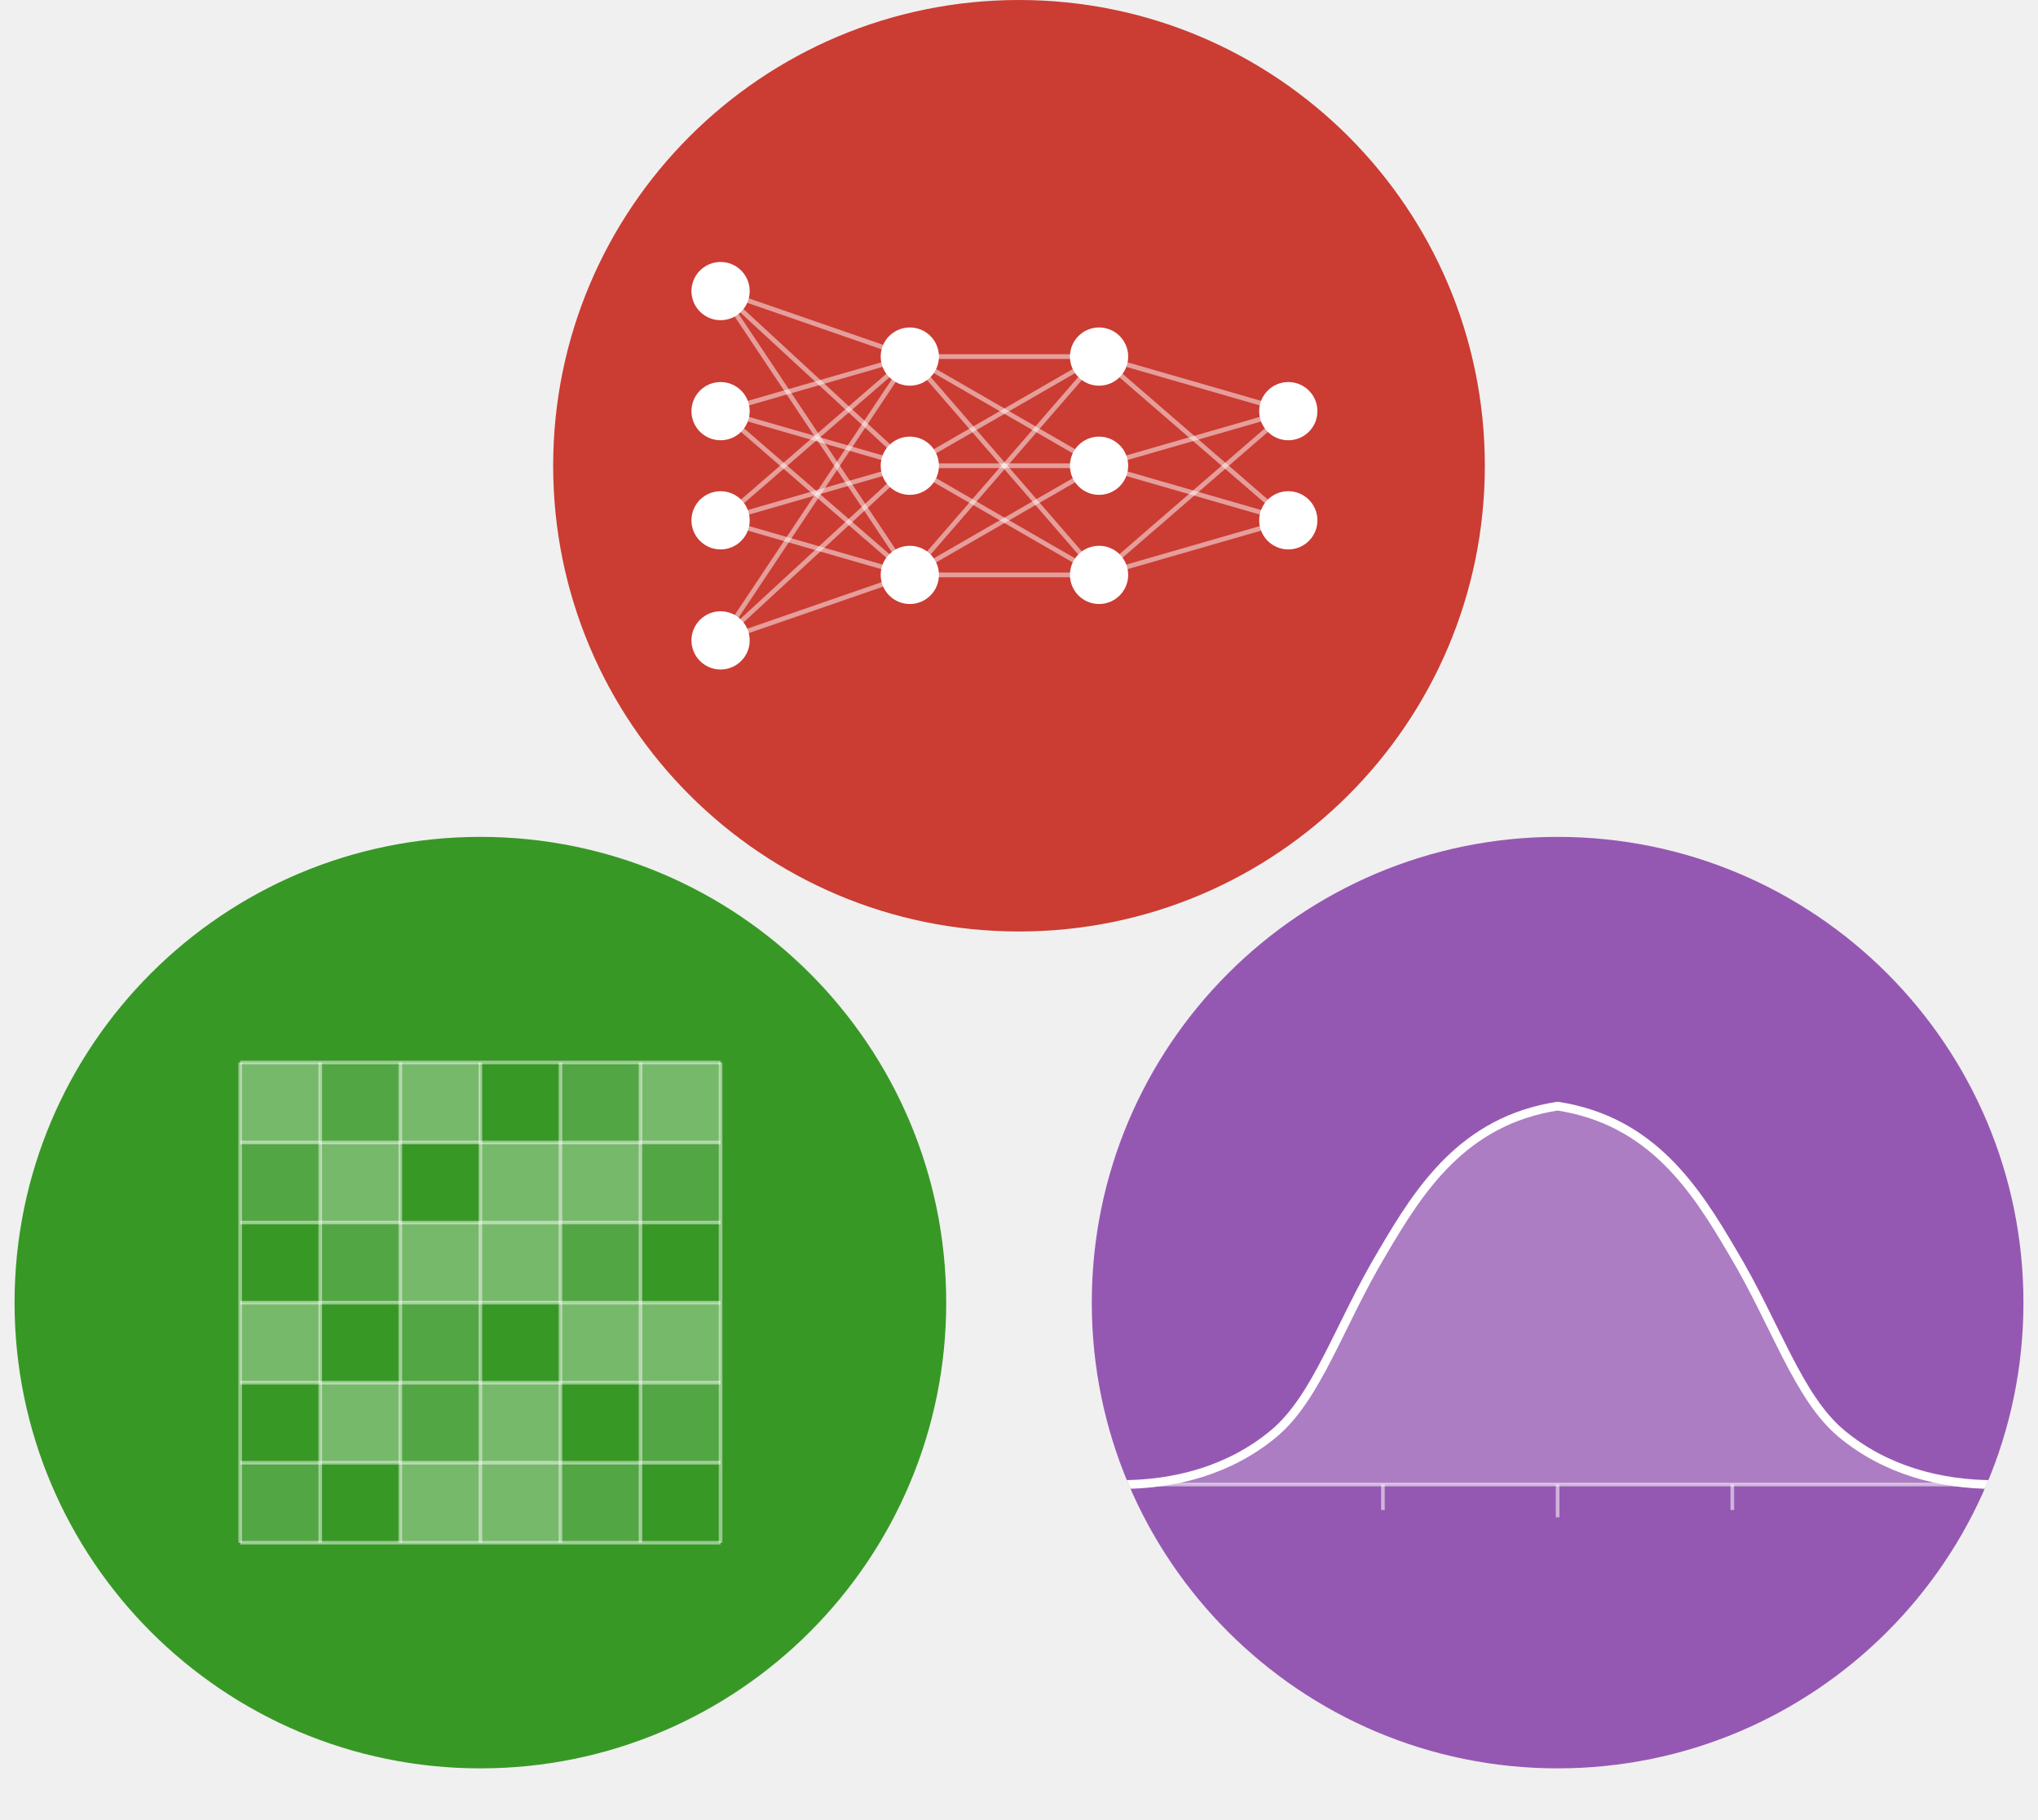
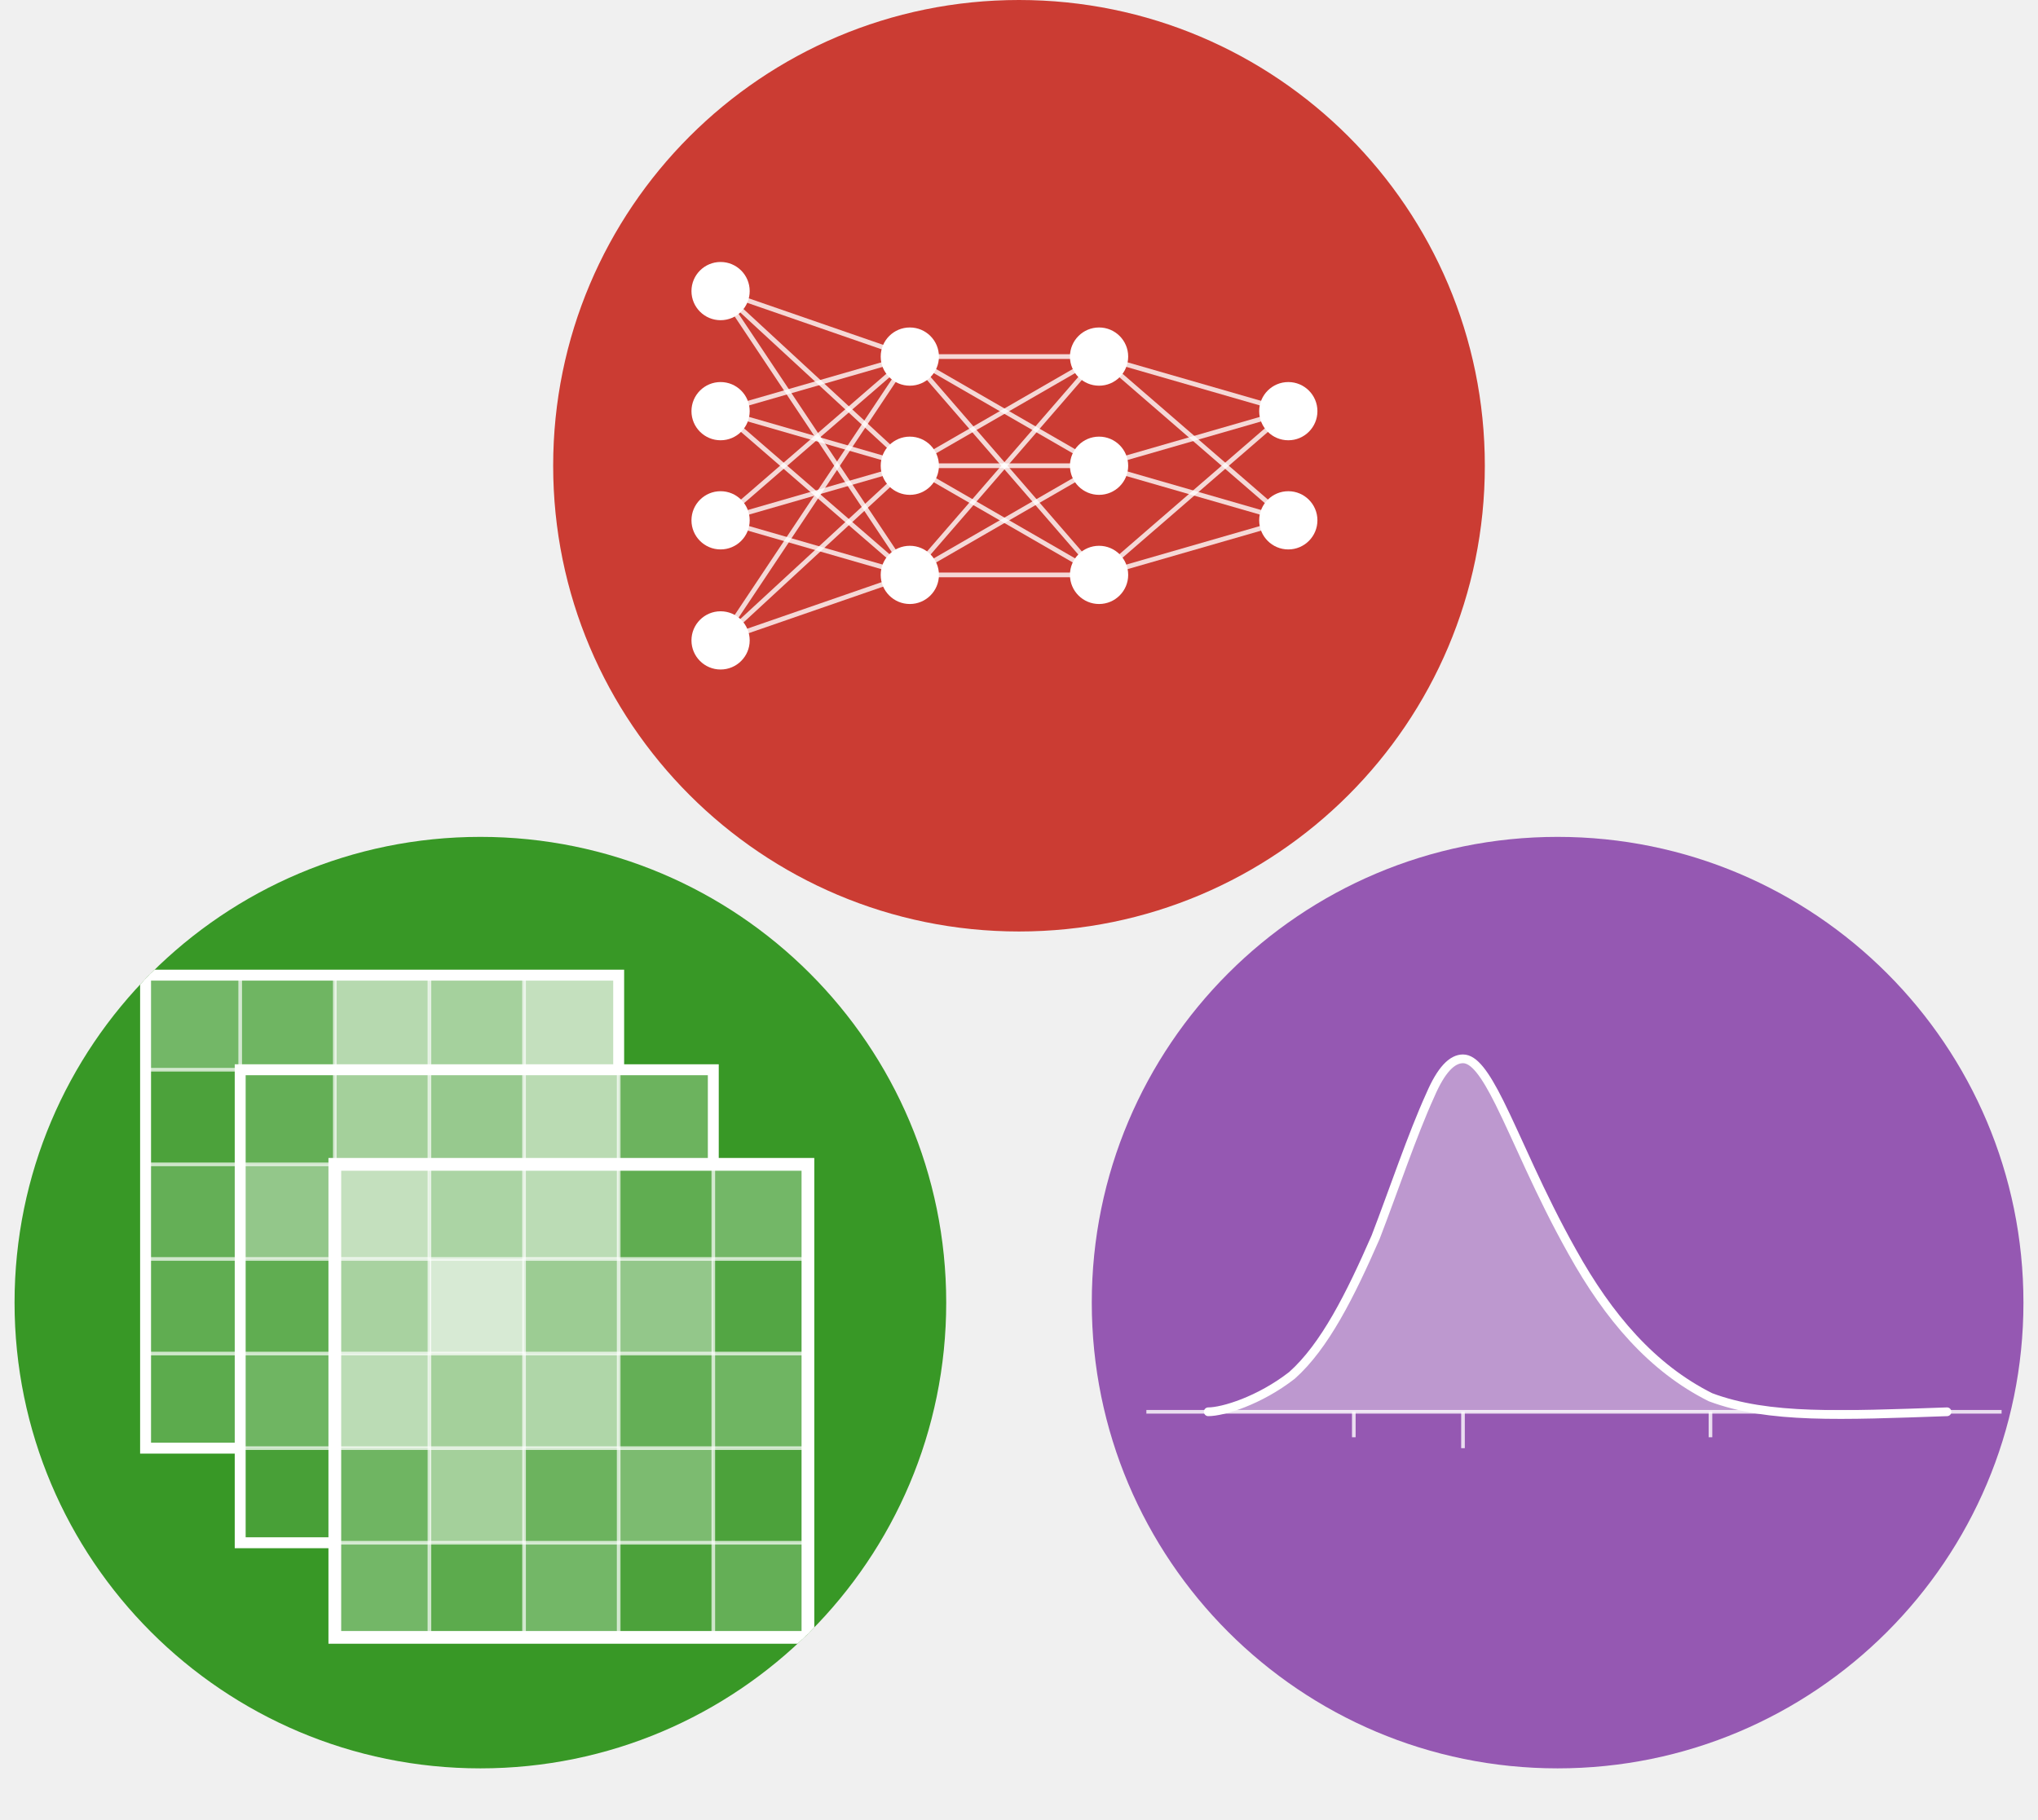
<svg xmlns="http://www.w3.org/2000/svg" width="560" height="500" viewBox="60 20 560 500">
  <defs>
    <clipPath id="cr">
      <circle cx="340" cy="148" r="128" />
    </clipPath>
    <clipPath id="cg">
      <circle cx="192" cy="378" r="128" />
    </clipPath>
    <clipPath id="cp">
      <circle cx="488" cy="378" r="128" />
    </clipPath>
  </defs>
  <circle cx="340" cy="148" r="128" fill="#CB3C33" />
  <g clip-path="url(#cr)">
-     <line x1="258" y1="100" x2="310" y2="118" stroke="rgba(255,255,255,0.50)" stroke-width="1.3" />
-     <line x1="258" y1="100" x2="310" y2="148" stroke="rgba(255,255,255,0.50)" stroke-width="1.3" />
-     <line x1="258" y1="100" x2="310" y2="178" stroke="rgba(255,255,255,0.50)" stroke-width="1.3" />
-     <line x1="258" y1="133" x2="310" y2="118" stroke="rgba(255,255,255,0.50)" stroke-width="1.3" />
-     <line x1="258" y1="133" x2="310" y2="148" stroke="rgba(255,255,255,0.50)" stroke-width="1.3" />
-     <line x1="258" y1="133" x2="310" y2="178" stroke="rgba(255,255,255,0.50)" stroke-width="1.3" />
-     <line x1="258" y1="163" x2="310" y2="118" stroke="rgba(255,255,255,0.50)" stroke-width="1.3" />
-     <line x1="258" y1="163" x2="310" y2="148" stroke="rgba(255,255,255,0.50)" stroke-width="1.3" />
-     <line x1="258" y1="163" x2="310" y2="178" stroke="rgba(255,255,255,0.50)" stroke-width="1.3" />
-     <line x1="258" y1="196" x2="310" y2="118" stroke="rgba(255,255,255,0.50)" stroke-width="1.3" />
-     <line x1="258" y1="196" x2="310" y2="148" stroke="rgba(255,255,255,0.50)" stroke-width="1.3" />
-     <line x1="258" y1="196" x2="310" y2="178" stroke="rgba(255,255,255,0.50)" stroke-width="1.3" />
-     <line x1="310" y1="118" x2="362" y2="118" stroke="rgba(255,255,255,0.50)" stroke-width="1.3" />
-     <line x1="310" y1="118" x2="362" y2="148" stroke="rgba(255,255,255,0.50)" stroke-width="1.3" />
-     <line x1="310" y1="118" x2="362" y2="178" stroke="rgba(255,255,255,0.50)" stroke-width="1.3" />
-     <line x1="310" y1="148" x2="362" y2="118" stroke="rgba(255,255,255,0.50)" stroke-width="1.3" />
-     <line x1="310" y1="148" x2="362" y2="148" stroke="rgba(255,255,255,0.50)" stroke-width="1.3" />
-     <line x1="310" y1="148" x2="362" y2="178" stroke="rgba(255,255,255,0.50)" stroke-width="1.3" />
-     <line x1="310" y1="178" x2="362" y2="118" stroke="rgba(255,255,255,0.50)" stroke-width="1.3" />
-     <line x1="310" y1="178" x2="362" y2="148" stroke="rgba(255,255,255,0.50)" stroke-width="1.3" />
-     <line x1="310" y1="178" x2="362" y2="178" stroke="rgba(255,255,255,0.50)" stroke-width="1.3" />
-     <line x1="362" y1="118" x2="414" y2="133" stroke="rgba(255,255,255,0.50)" stroke-width="1.3" />
-     <line x1="362" y1="118" x2="414" y2="163" stroke="rgba(255,255,255,0.50)" stroke-width="1.3" />
-     <line x1="362" y1="148" x2="414" y2="133" stroke="rgba(255,255,255,0.50)" stroke-width="1.3" />
-     <line x1="362" y1="148" x2="414" y2="163" stroke="rgba(255,255,255,0.50)" stroke-width="1.3" />
-     <line x1="362" y1="178" x2="414" y2="133" stroke="rgba(255,255,255,0.50)" stroke-width="1.3" />
-     <line x1="362" y1="178" x2="414" y2="163" stroke="rgba(255,255,255,0.50)" stroke-width="1.3" />
+     <line x1="258" y1="100" x2="310" y2="118" stroke="rgba(255,255,255,0.80)" stroke-width="1.3" />
+     <line x1="258" y1="100" x2="310" y2="148" stroke="rgba(255,255,255,0.80)" stroke-width="1.3" />
+     <line x1="258" y1="100" x2="310" y2="178" stroke="rgba(255,255,255,0.80)" stroke-width="1.3" />
+     <line x1="258" y1="133" x2="310" y2="118" stroke="rgba(255,255,255,0.80)" stroke-width="1.3" />
+     <line x1="258" y1="133" x2="310" y2="148" stroke="rgba(255,255,255,0.80)" stroke-width="1.3" />
+     <line x1="258" y1="133" x2="310" y2="178" stroke="rgba(255,255,255,0.80)" stroke-width="1.3" />
+     <line x1="258" y1="163" x2="310" y2="118" stroke="rgba(255,255,255,0.80)" stroke-width="1.3" />
+     <line x1="258" y1="163" x2="310" y2="148" stroke="rgba(255,255,255,0.80)" stroke-width="1.3" />
+     <line x1="258" y1="163" x2="310" y2="178" stroke="rgba(255,255,255,0.80)" stroke-width="1.3" />
+     <line x1="258" y1="196" x2="310" y2="118" stroke="rgba(255,255,255,0.80)" stroke-width="1.3" />
+     <line x1="258" y1="196" x2="310" y2="148" stroke="rgba(255,255,255,0.80)" stroke-width="1.3" />
+     <line x1="258" y1="196" x2="310" y2="178" stroke="rgba(255,255,255,0.80)" stroke-width="1.3" />
+     <line x1="310" y1="118" x2="362" y2="118" stroke="rgba(255,255,255,0.80)" stroke-width="1.3" />
+     <line x1="310" y1="118" x2="362" y2="148" stroke="rgba(255,255,255,0.80)" stroke-width="1.3" />
+     <line x1="310" y1="118" x2="362" y2="178" stroke="rgba(255,255,255,0.80)" stroke-width="1.3" />
+     <line x1="310" y1="148" x2="362" y2="118" stroke="rgba(255,255,255,0.80)" stroke-width="1.3" />
+     <line x1="310" y1="148" x2="362" y2="148" stroke="rgba(255,255,255,0.80)" stroke-width="1.3" />
+     <line x1="310" y1="148" x2="362" y2="178" stroke="rgba(255,255,255,0.80)" stroke-width="1.3" />
+     <line x1="310" y1="178" x2="362" y2="118" stroke="rgba(255,255,255,0.80)" stroke-width="1.3" />
+     <line x1="310" y1="178" x2="362" y2="148" stroke="rgba(255,255,255,0.80)" stroke-width="1.3" />
+     <line x1="310" y1="178" x2="362" y2="178" stroke="rgba(255,255,255,0.80)" stroke-width="1.3" />
+     <line x1="362" y1="118" x2="414" y2="133" stroke="rgba(255,255,255,0.80)" stroke-width="1.3" />
+     <line x1="362" y1="118" x2="414" y2="163" stroke="rgba(255,255,255,0.80)" stroke-width="1.3" />
+     <line x1="362" y1="148" x2="414" y2="133" stroke="rgba(255,255,255,0.80)" stroke-width="1.3" />
+     <line x1="362" y1="148" x2="414" y2="163" stroke="rgba(255,255,255,0.80)" stroke-width="1.3" />
+     <line x1="362" y1="178" x2="414" y2="133" stroke="rgba(255,255,255,0.80)" stroke-width="1.3" />
+     <line x1="362" y1="178" x2="414" y2="163" stroke="rgba(255,255,255,0.80)" stroke-width="1.3" />
    <circle cx="258" cy="100" r="8" fill="white" />
    <circle cx="258" cy="133" r="8" fill="white" />
    <circle cx="258" cy="163" r="8" fill="white" />
    <circle cx="258" cy="196" r="8" fill="white" />
    <circle cx="310" cy="118" r="8" fill="white" />
    <circle cx="310" cy="148" r="8" fill="white" />
    <circle cx="310" cy="178" r="8" fill="white" />
    <circle cx="362" cy="118" r="8" fill="white" />
    <circle cx="362" cy="148" r="8" fill="white" />
    <circle cx="362" cy="178" r="8" fill="white" />
    <circle cx="414" cy="133" r="8" fill="white" />
    <circle cx="414" cy="163" r="8" fill="white" />
  </g>
  <circle cx="192" cy="378" r="128" fill="#389826" />
  <g clip-path="url(#cg)">
-     <g transform="translate(126,312)">
-       <rect x="0" y="0" width="22" height="22" fill="rgba(255,255,255,0.32)" />
-       <rect x="22" y="0" width="22" height="22" fill="rgba(255,255,255,0.14)" />
-       <rect x="44" y="0" width="22" height="22" fill="rgba(255,255,255,0.32)" />
-       <rect x="88" y="0" width="22" height="22" fill="rgba(255,255,255,0.14)" />
-       <rect x="110" y="0" width="22" height="22" fill="rgba(255,255,255,0.32)" />
-       <rect x="0" y="22" width="22" height="22" fill="rgba(255,255,255,0.14)" />
-       <rect x="22" y="22" width="22" height="22" fill="rgba(255,255,255,0.32)" />
-       <rect x="66" y="22" width="22" height="22" fill="rgba(255,255,255,0.32)" />
-       <rect x="88" y="22" width="22" height="22" fill="rgba(255,255,255,0.32)" />
-       <rect x="110" y="22" width="22" height="22" fill="rgba(255,255,255,0.14)" />
-       <rect x="22" y="44" width="22" height="22" fill="rgba(255,255,255,0.14)" />
-       <rect x="44" y="44" width="22" height="22" fill="rgba(255,255,255,0.32)" />
-       <rect x="66" y="44" width="22" height="22" fill="rgba(255,255,255,0.32)" />
-       <rect x="88" y="44" width="22" height="22" fill="rgba(255,255,255,0.14)" />
-       <rect x="0" y="66" width="22" height="22" fill="rgba(255,255,255,0.32)" />
-       <rect x="44" y="66" width="22" height="22" fill="rgba(255,255,255,0.14)" />
-       <rect x="88" y="66" width="22" height="22" fill="rgba(255,255,255,0.32)" />
-       <rect x="110" y="66" width="22" height="22" fill="rgba(255,255,255,0.32)" />
-       <rect x="22" y="88" width="22" height="22" fill="rgba(255,255,255,0.32)" />
-       <rect x="44" y="88" width="22" height="22" fill="rgba(255,255,255,0.14)" />
-       <rect x="66" y="88" width="22" height="22" fill="rgba(255,255,255,0.32)" />
-       <rect x="110" y="88" width="22" height="22" fill="rgba(255,255,255,0.14)" />
-       <rect x="0" y="110" width="22" height="22" fill="rgba(255,255,255,0.14)" />
-       <rect x="44" y="110" width="22" height="22" fill="rgba(255,255,255,0.32)" />
-       <rect x="66" y="110" width="22" height="22" fill="rgba(255,255,255,0.32)" />
-       <rect x="88" y="110" width="22" height="22" fill="rgba(255,255,255,0.14)" />
-       <line x1="0" y1="0" x2="132" y2="0" stroke="rgba(255,255,255,0.48)" stroke-width="1.0" />
-       <line x1="0" y1="22" x2="132" y2="22" stroke="rgba(255,255,255,0.48)" stroke-width="1.0" />
-       <line x1="0" y1="44" x2="132" y2="44" stroke="rgba(255,255,255,0.48)" stroke-width="1.0" />
-       <line x1="0" y1="66" x2="132" y2="66" stroke="rgba(255,255,255,0.48)" stroke-width="1.0" />
-       <line x1="0" y1="88" x2="132" y2="88" stroke="rgba(255,255,255,0.48)" stroke-width="1.0" />
-       <line x1="0" y1="110" x2="132" y2="110" stroke="rgba(255,255,255,0.48)" stroke-width="1.0" />
-       <line x1="0" y1="132" x2="132" y2="132" stroke="rgba(255,255,255,0.48)" stroke-width="1.0" />
-       <line x1="0" y1="0" x2="0" y2="132" stroke="rgba(255,255,255,0.48)" stroke-width="1.0" />
-       <line x1="22" y1="0" x2="22" y2="132" stroke="rgba(255,255,255,0.48)" stroke-width="1.0" />
-       <line x1="44" y1="0" x2="44" y2="132" stroke="rgba(255,255,255,0.48)" stroke-width="1.0" />
-       <line x1="66" y1="0" x2="66" y2="132" stroke="rgba(255,255,255,0.48)" stroke-width="1.0" />
-       <line x1="88" y1="0" x2="88" y2="132" stroke="rgba(255,255,255,0.48)" stroke-width="1.0" />
-       <line x1="110" y1="0" x2="110" y2="132" stroke="rgba(255,255,255,0.48)" stroke-width="1.0" />
-       <line x1="132" y1="0" x2="132" y2="132" stroke="rgba(255,255,255,0.48)" stroke-width="1.0" />
+     <g transform="translate(100,288)">
+       <rect x="0" y="0" width="130" height="130" fill="#389826" />
+       <rect x="0" y="0" width="26" height="26" fill="rgba(255,255,255,0.30)" />
+       <rect x="26" y="0" width="26" height="26" fill="rgba(255,255,255,0.28)" />
+       <rect x="52" y="0" width="26" height="26" fill="rgba(255,255,255,0.63)" />
+       <rect x="78" y="0" width="26" height="26" fill="rgba(255,255,255,0.55)" />
+       <rect x="104" y="0" width="26" height="26" fill="rgba(255,255,255,0.70)" />
+       <rect x="0" y="26" width="26" height="26" fill="rgba(255,255,255,0.10)" />
+       <rect x="26" y="26" width="26" height="26" fill="rgba(255,255,255,0.40)" />
+       <rect x="52" y="26" width="26" height="26" fill="rgba(255,255,255,0.42)" />
+       <rect x="78" y="26" width="26" height="26" fill="rgba(255,255,255,0.76)" />
+       <rect x="104" y="26" width="26" height="26" fill="rgba(255,255,255,0.52)" />
+       <rect x="0" y="52" width="26" height="26" fill="rgba(255,255,255,0.22)" />
+       <rect x="26" y="52" width="26" height="26" fill="rgba(255,255,255,0.12)" />
+       <rect x="52" y="52" width="26" height="26" fill="rgba(255,255,255,0.44)" />
+       <rect x="78" y="52" width="26" height="26" fill="rgba(255,255,255,0.60)" />
+       <rect x="104" y="52" width="26" height="26" fill="rgba(255,255,255,0.36)" />
+       <rect x="0" y="78" width="26" height="26" fill="rgba(255,255,255,0.20)" />
+       <rect x="26" y="78" width="26" height="26" fill="rgba(255,255,255,0.10)" />
+       <rect x="52" y="78" width="26" height="26" fill="rgba(255,255,255,0.32)" />
+       <rect x="78" y="78" width="26" height="26" fill="rgba(255,255,255,0.26)" />
+       <rect x="104" y="78" width="26" height="26" fill="rgba(255,255,255,0.40)" />
+       <rect x="0" y="104" width="26" height="26" fill="rgba(255,255,255,0.18)" />
+       <rect x="26" y="104" width="26" height="26" fill="rgba(255,255,255,0.08)" />
+       <rect x="52" y="104" width="26" height="26" fill="rgba(255,255,255,0.26)" />
+       <rect x="78" y="104" width="26" height="26" fill="rgba(255,255,255,0.14)" />
+       <rect x="104" y="104" width="26" height="26" fill="rgba(255,255,255,0.30)" />
+       <line x1="0" y1="0" x2="130" y2="0" stroke="rgba(255,255,255,0.70)" stroke-width="1.0" />
+       <line x1="0" y1="26" x2="130" y2="26" stroke="rgba(255,255,255,0.70)" stroke-width="1.0" />
+       <line x1="0" y1="52" x2="130" y2="52" stroke="rgba(255,255,255,0.70)" stroke-width="1.0" />
+       <line x1="0" y1="78" x2="130" y2="78" stroke="rgba(255,255,255,0.70)" stroke-width="1.0" />
+       <line x1="0" y1="104" x2="130" y2="104" stroke="rgba(255,255,255,0.70)" stroke-width="1.0" />
+       <line x1="0" y1="130" x2="130" y2="130" stroke="rgba(255,255,255,0.70)" stroke-width="1.0" />
+       <line x1="0" y1="0" x2="0" y2="130" stroke="rgba(255,255,255,0.70)" stroke-width="1.0" />
+       <line x1="26" y1="0" x2="26" y2="130" stroke="rgba(255,255,255,0.70)" stroke-width="1.0" />
+       <line x1="52" y1="0" x2="52" y2="130" stroke="rgba(255,255,255,0.70)" stroke-width="1.0" />
+       <line x1="78" y1="0" x2="78" y2="130" stroke="rgba(255,255,255,0.70)" stroke-width="1.0" />
+       <line x1="104" y1="0" x2="104" y2="130" stroke="rgba(255,255,255,0.70)" stroke-width="1.0" />
+       <line x1="130" y1="0" x2="130" y2="130" stroke="rgba(255,255,255,0.70)" stroke-width="1.0" />
+       <rect x="0" y="0" width="130" height="130" fill="none" stroke="white" stroke-width="3.0" />
+     </g>
+     <g transform="translate(126,314)">
+       <rect x="0" y="0" width="130" height="130" fill="#389826" />
+       <rect x="0" y="0" width="26" height="26" fill="rgba(255,255,255,0.22)" />
+       <rect x="26" y="0" width="26" height="26" fill="rgba(255,255,255,0.54)" />
+       <rect x="52" y="0" width="26" height="26" fill="rgba(255,255,255,0.48)" />
+       <rect x="78" y="0" width="26" height="26" fill="rgba(255,255,255,0.65)" />
+       <rect x="104" y="0" width="26" height="26" fill="rgba(255,255,255,0.26)" />
+       <rect x="0" y="26" width="26" height="26" fill="rgba(255,255,255,0.46)" />
+       <rect x="26" y="26" width="26" height="26" fill="rgba(255,255,255,0.44)" />
+       <rect x="52" y="26" width="26" height="26" fill="rgba(255,255,255,0.76)" />
+       <rect x="78" y="26" width="26" height="26" fill="rgba(255,255,255,0.56)" />
+       <rect x="104" y="26" width="26" height="26" fill="rgba(255,255,255,0.52)" />
+       <rect x="0" y="52" width="26" height="26" fill="rgba(255,255,255,0.20)" />
+       <rect x="26" y="52" width="26" height="26" fill="rgba(255,255,255,0.58)" />
+       <rect x="52" y="52" width="26" height="26" fill="rgba(255,255,255,0.52)" />
+       <rect x="78" y="52" width="26" height="26" fill="rgba(255,255,255,0.68)" />
+       <rect x="104" y="52" width="26" height="26" fill="rgba(255,255,255,0.28)" />
+       <rect x="0" y="78" width="26" height="26" fill="rgba(255,255,255,0.28)" />
+       <rect x="26" y="78" width="26" height="26" fill="rgba(255,255,255,0.22)" />
+       <rect x="52" y="78" width="26" height="26" fill="rgba(255,255,255,0.54)" />
+       <rect x="78" y="78" width="26" height="26" fill="rgba(255,255,255,0.30)" />
+       <rect x="104" y="78" width="26" height="26" fill="rgba(255,255,255,0.38)" />
+       <rect x="0" y="104" width="26" height="26" fill="rgba(255,255,255,0.08)" />
+       <rect x="26" y="104" width="26" height="26" fill="rgba(255,255,255,0.28)" />
+       <rect x="52" y="104" width="26" height="26" fill="rgba(255,255,255,0.18)" />
+       <rect x="78" y="104" width="26" height="26" fill="rgba(255,255,255,0.34)" />
+       <rect x="104" y="104" width="26" height="26" fill="rgba(255,255,255,0.10)" />
+       <line x1="0" y1="0" x2="130" y2="0" stroke="rgba(255,255,255,0.70)" stroke-width="1.0" />
+       <line x1="0" y1="26" x2="130" y2="26" stroke="rgba(255,255,255,0.70)" stroke-width="1.0" />
+       <line x1="0" y1="52" x2="130" y2="52" stroke="rgba(255,255,255,0.70)" stroke-width="1.0" />
+       <line x1="0" y1="78" x2="130" y2="78" stroke="rgba(255,255,255,0.70)" stroke-width="1.0" />
+       <line x1="0" y1="104" x2="130" y2="104" stroke="rgba(255,255,255,0.70)" stroke-width="1.0" />
+       <line x1="0" y1="130" x2="130" y2="130" stroke="rgba(255,255,255,0.70)" stroke-width="1.0" />
+       <line x1="0" y1="0" x2="0" y2="130" stroke="rgba(255,255,255,0.70)" stroke-width="1.0" />
+       <line x1="26" y1="0" x2="26" y2="130" stroke="rgba(255,255,255,0.70)" stroke-width="1.0" />
+       <line x1="52" y1="0" x2="52" y2="130" stroke="rgba(255,255,255,0.70)" stroke-width="1.0" />
+       <line x1="78" y1="0" x2="78" y2="130" stroke="rgba(255,255,255,0.70)" stroke-width="1.0" />
+       <line x1="104" y1="0" x2="104" y2="130" stroke="rgba(255,255,255,0.70)" stroke-width="1.0" />
+       <line x1="130" y1="0" x2="130" y2="130" stroke="rgba(255,255,255,0.70)" stroke-width="1.0" />
+       <rect x="0" y="0" width="130" height="130" fill="none" stroke="white" stroke-width="3.0" />
+     </g>
+     <g transform="translate(152,340)">
+       <rect x="0" y="0" width="130" height="130" fill="#389826" />
+       <rect x="0" y="0" width="26" height="26" fill="rgba(255,255,255,0.70)" />
+       <rect x="26" y="0" width="26" height="26" fill="rgba(255,255,255,0.58)" />
+       <rect x="52" y="0" width="26" height="26" fill="rgba(255,255,255,0.66)" />
+       <rect x="78" y="0" width="26" height="26" fill="rgba(255,255,255,0.20)" />
+       <rect x="104" y="0" width="26" height="26" fill="rgba(255,255,255,0.30)" />
+       <rect x="0" y="26" width="26" height="26" fill="rgba(255,255,255,0.56)" />
+       <rect x="26" y="26" width="26" height="26" fill="rgba(255,255,255,0.80)" />
+       <rect x="52" y="26" width="26" height="26" fill="rgba(255,255,255,0.50)" />
+       <rect x="78" y="26" width="26" height="26" fill="rgba(255,255,255,0.46)" />
+       <rect x="104" y="26" width="26" height="26" fill="rgba(255,255,255,0.14)" />
+       <rect x="0" y="52" width="26" height="26" fill="rgba(255,255,255,0.66)" />
+       <rect x="26" y="52" width="26" height="26" fill="rgba(255,255,255,0.54)" />
+       <rect x="52" y="52" width="26" height="26" fill="rgba(255,255,255,0.60)" />
+       <rect x="78" y="52" width="26" height="26" fill="rgba(255,255,255,0.22)" />
+       <rect x="104" y="52" width="26" height="26" fill="rgba(255,255,255,0.28)" />
+       <rect x="0" y="78" width="26" height="26" fill="rgba(255,255,255,0.28)" />
+       <rect x="26" y="78" width="26" height="26" fill="rgba(255,255,255,0.54)" />
+       <rect x="52" y="78" width="26" height="26" fill="rgba(255,255,255,0.26)" />
+       <rect x="78" y="78" width="26" height="26" fill="rgba(255,255,255,0.34)" />
+       <rect x="104" y="78" width="26" height="26" fill="rgba(255,255,255,0.10)" />
+       <rect x="0" y="104" width="26" height="26" fill="rgba(255,255,255,0.30)" />
+       <rect x="26" y="104" width="26" height="26" fill="rgba(255,255,255,0.18)" />
+       <rect x="52" y="104" width="26" height="26" fill="rgba(255,255,255,0.30)" />
+       <rect x="78" y="104" width="26" height="26" fill="rgba(255,255,255,0.10)" />
+       <rect x="104" y="104" width="26" height="26" fill="rgba(255,255,255,0.22)" />
+       <line x1="0" y1="0" x2="130" y2="0" stroke="rgba(255,255,255,0.70)" stroke-width="1.0" />
+       <line x1="0" y1="26" x2="130" y2="26" stroke="rgba(255,255,255,0.70)" stroke-width="1.0" />
+       <line x1="0" y1="52" x2="130" y2="52" stroke="rgba(255,255,255,0.70)" stroke-width="1.0" />
+       <line x1="0" y1="78" x2="130" y2="78" stroke="rgba(255,255,255,0.70)" stroke-width="1.0" />
+       <line x1="0" y1="104" x2="130" y2="104" stroke="rgba(255,255,255,0.70)" stroke-width="1.0" />
+       <line x1="0" y1="130" x2="130" y2="130" stroke="rgba(255,255,255,0.70)" stroke-width="1.0" />
+       <line x1="0" y1="0" x2="0" y2="130" stroke="rgba(255,255,255,0.70)" stroke-width="1.0" />
+       <line x1="26" y1="0" x2="26" y2="130" stroke="rgba(255,255,255,0.70)" stroke-width="1.0" />
+       <line x1="52" y1="0" x2="52" y2="130" stroke="rgba(255,255,255,0.70)" stroke-width="1.0" />
+       <line x1="78" y1="0" x2="78" y2="130" stroke="rgba(255,255,255,0.70)" stroke-width="1.0" />
+       <line x1="104" y1="0" x2="104" y2="130" stroke="rgba(255,255,255,0.70)" stroke-width="1.0" />
+       <line x1="130" y1="0" x2="130" y2="130" stroke="rgba(255,255,255,0.70)" stroke-width="1.0" />
+       <rect x="0" y="0" width="130" height="130" fill="none" stroke="white" stroke-width="3.5" />
    </g>
  </g>
  <circle cx="488" cy="378" r="128" fill="#9558B2" />
  <g clip-path="url(#cp)">
-     <line x1="368" y1="428" x2="608" y2="428" stroke="rgba(255,255,255,0.55)" stroke-width="1.0" />
-     <path d="M368,428 C383,428 398,424 410,414 C422,404 428,384 440,364 C450,347 462,328 488,324 C514,328 526,347 536,364 C548,384 554,404 566,414 C578,424 593,428 608,428 Z" fill="rgba(255,255,255,0.22)" />
-     <path d="M368,428 C383,428 398,424 410,414 C422,404 428,384 440,364 C450,347 462,328 488,324 C514,328 526,347 536,364 C548,384 554,404 566,414 C578,424 593,428 608,428" stroke="white" stroke-width="2.4" fill="none" stroke-linecap="round" stroke-linejoin="round" />
-     <line x1="488" y1="428" x2="488" y2="437" stroke="rgba(255,255,255,0.55)" stroke-width="1.0" />
-     <line x1="440" y1="428" x2="440" y2="435" stroke="rgba(255,255,255,0.55)" stroke-width="1.0" />
-     <line x1="536" y1="428" x2="536" y2="435" stroke="rgba(255,255,255,0.55)" stroke-width="1.0" />
+     <line x1="375" y1="408" x2="610" y2="408" stroke="rgba(255,255,255,0.80)" stroke-width="1.0" />
+     <path d="M392,408 C396,408 406,405 415,398 C424,390 431,376 438,360 C443,347 448,332 453,321 C456,314 459,311 462,311 C465,311 468,315 472,323 C477,333 483,348 492,364 C502,382 514,396 530,404 C546,410 566,409 595,408 Z" fill="rgba(255,255,255,0.38)" />
+     <path d="M392,408 C396,408 406,405 415,398 C424,390 431,376 438,360 C443,347 448,332 453,321 C456,314 459,311 462,311 C465,311 468,315 472,323 C477,333 483,348 492,364 C502,382 514,396 530,404 C546,410 566,409 595,408" stroke="white" stroke-width="2.4" fill="none" stroke-linecap="round" stroke-linejoin="round" />
+     <line x1="462" y1="408" x2="462" y2="418" stroke="rgba(255,255,255,0.80)" stroke-width="1.0" />
+     <line x1="432" y1="408" x2="432" y2="415" stroke="rgba(255,255,255,0.80)" stroke-width="1.0" />
+     <line x1="530" y1="408" x2="530" y2="415" stroke="rgba(255,255,255,0.80)" stroke-width="1.0" />
  </g>
</svg>
